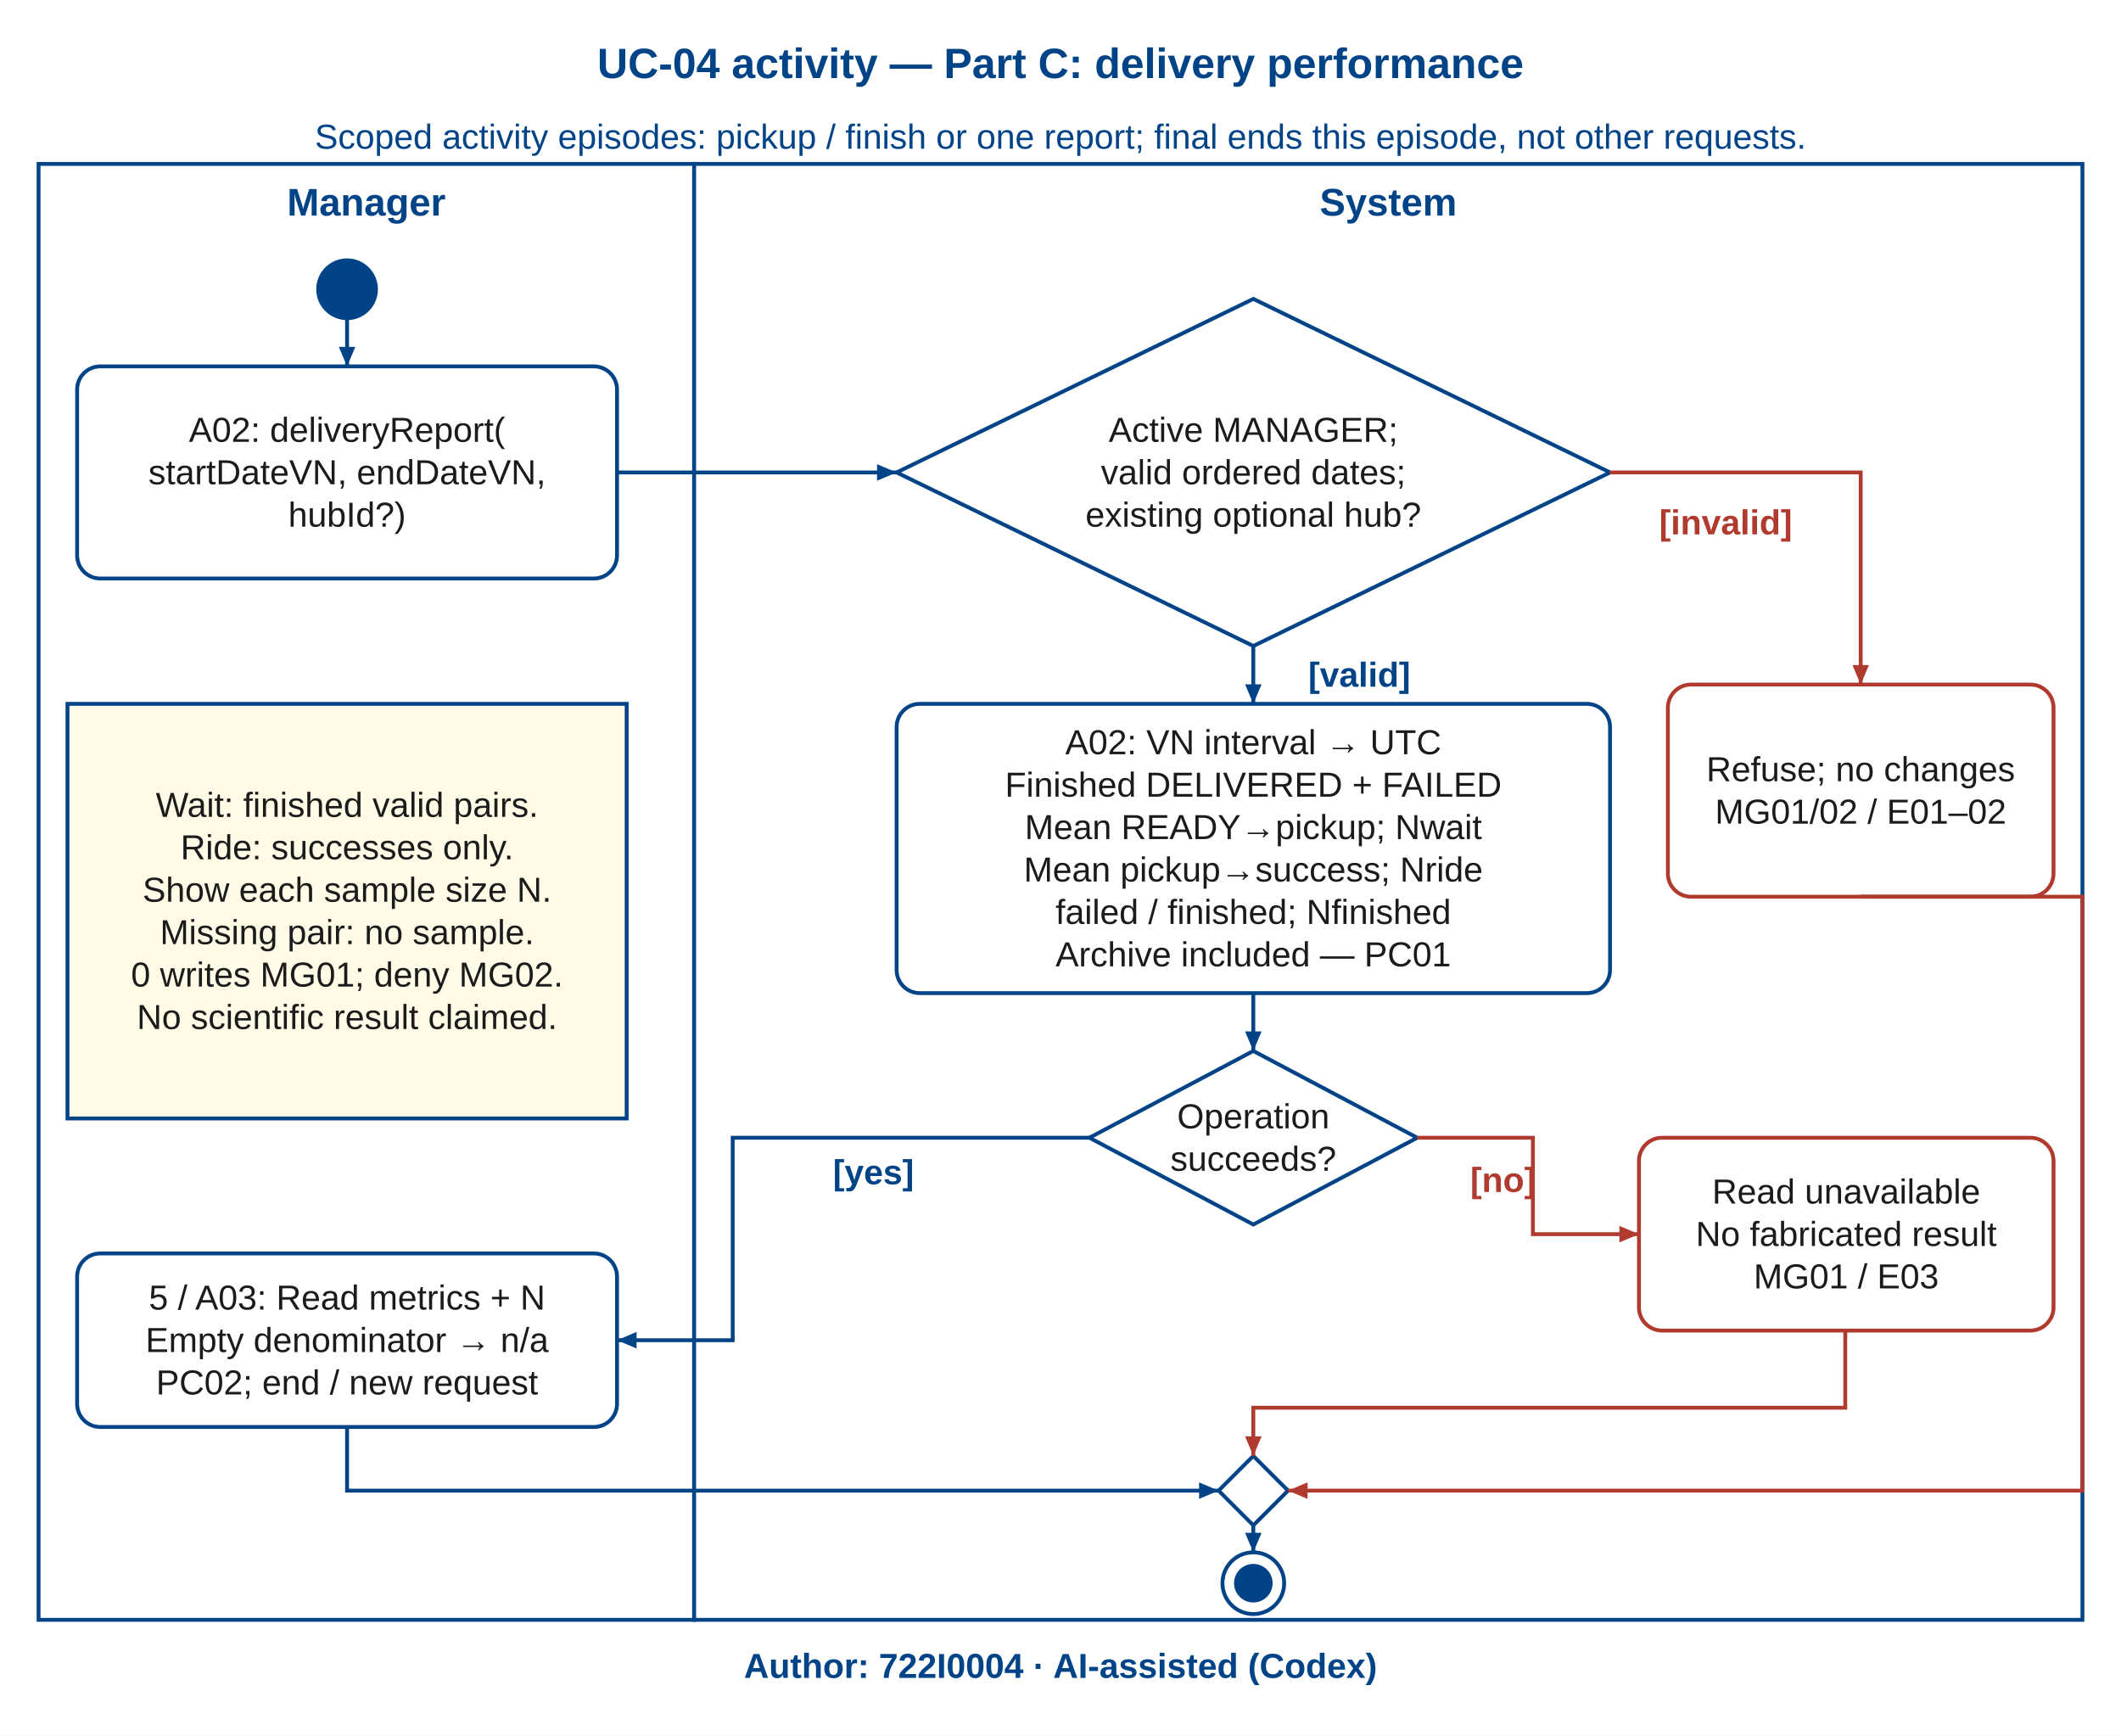
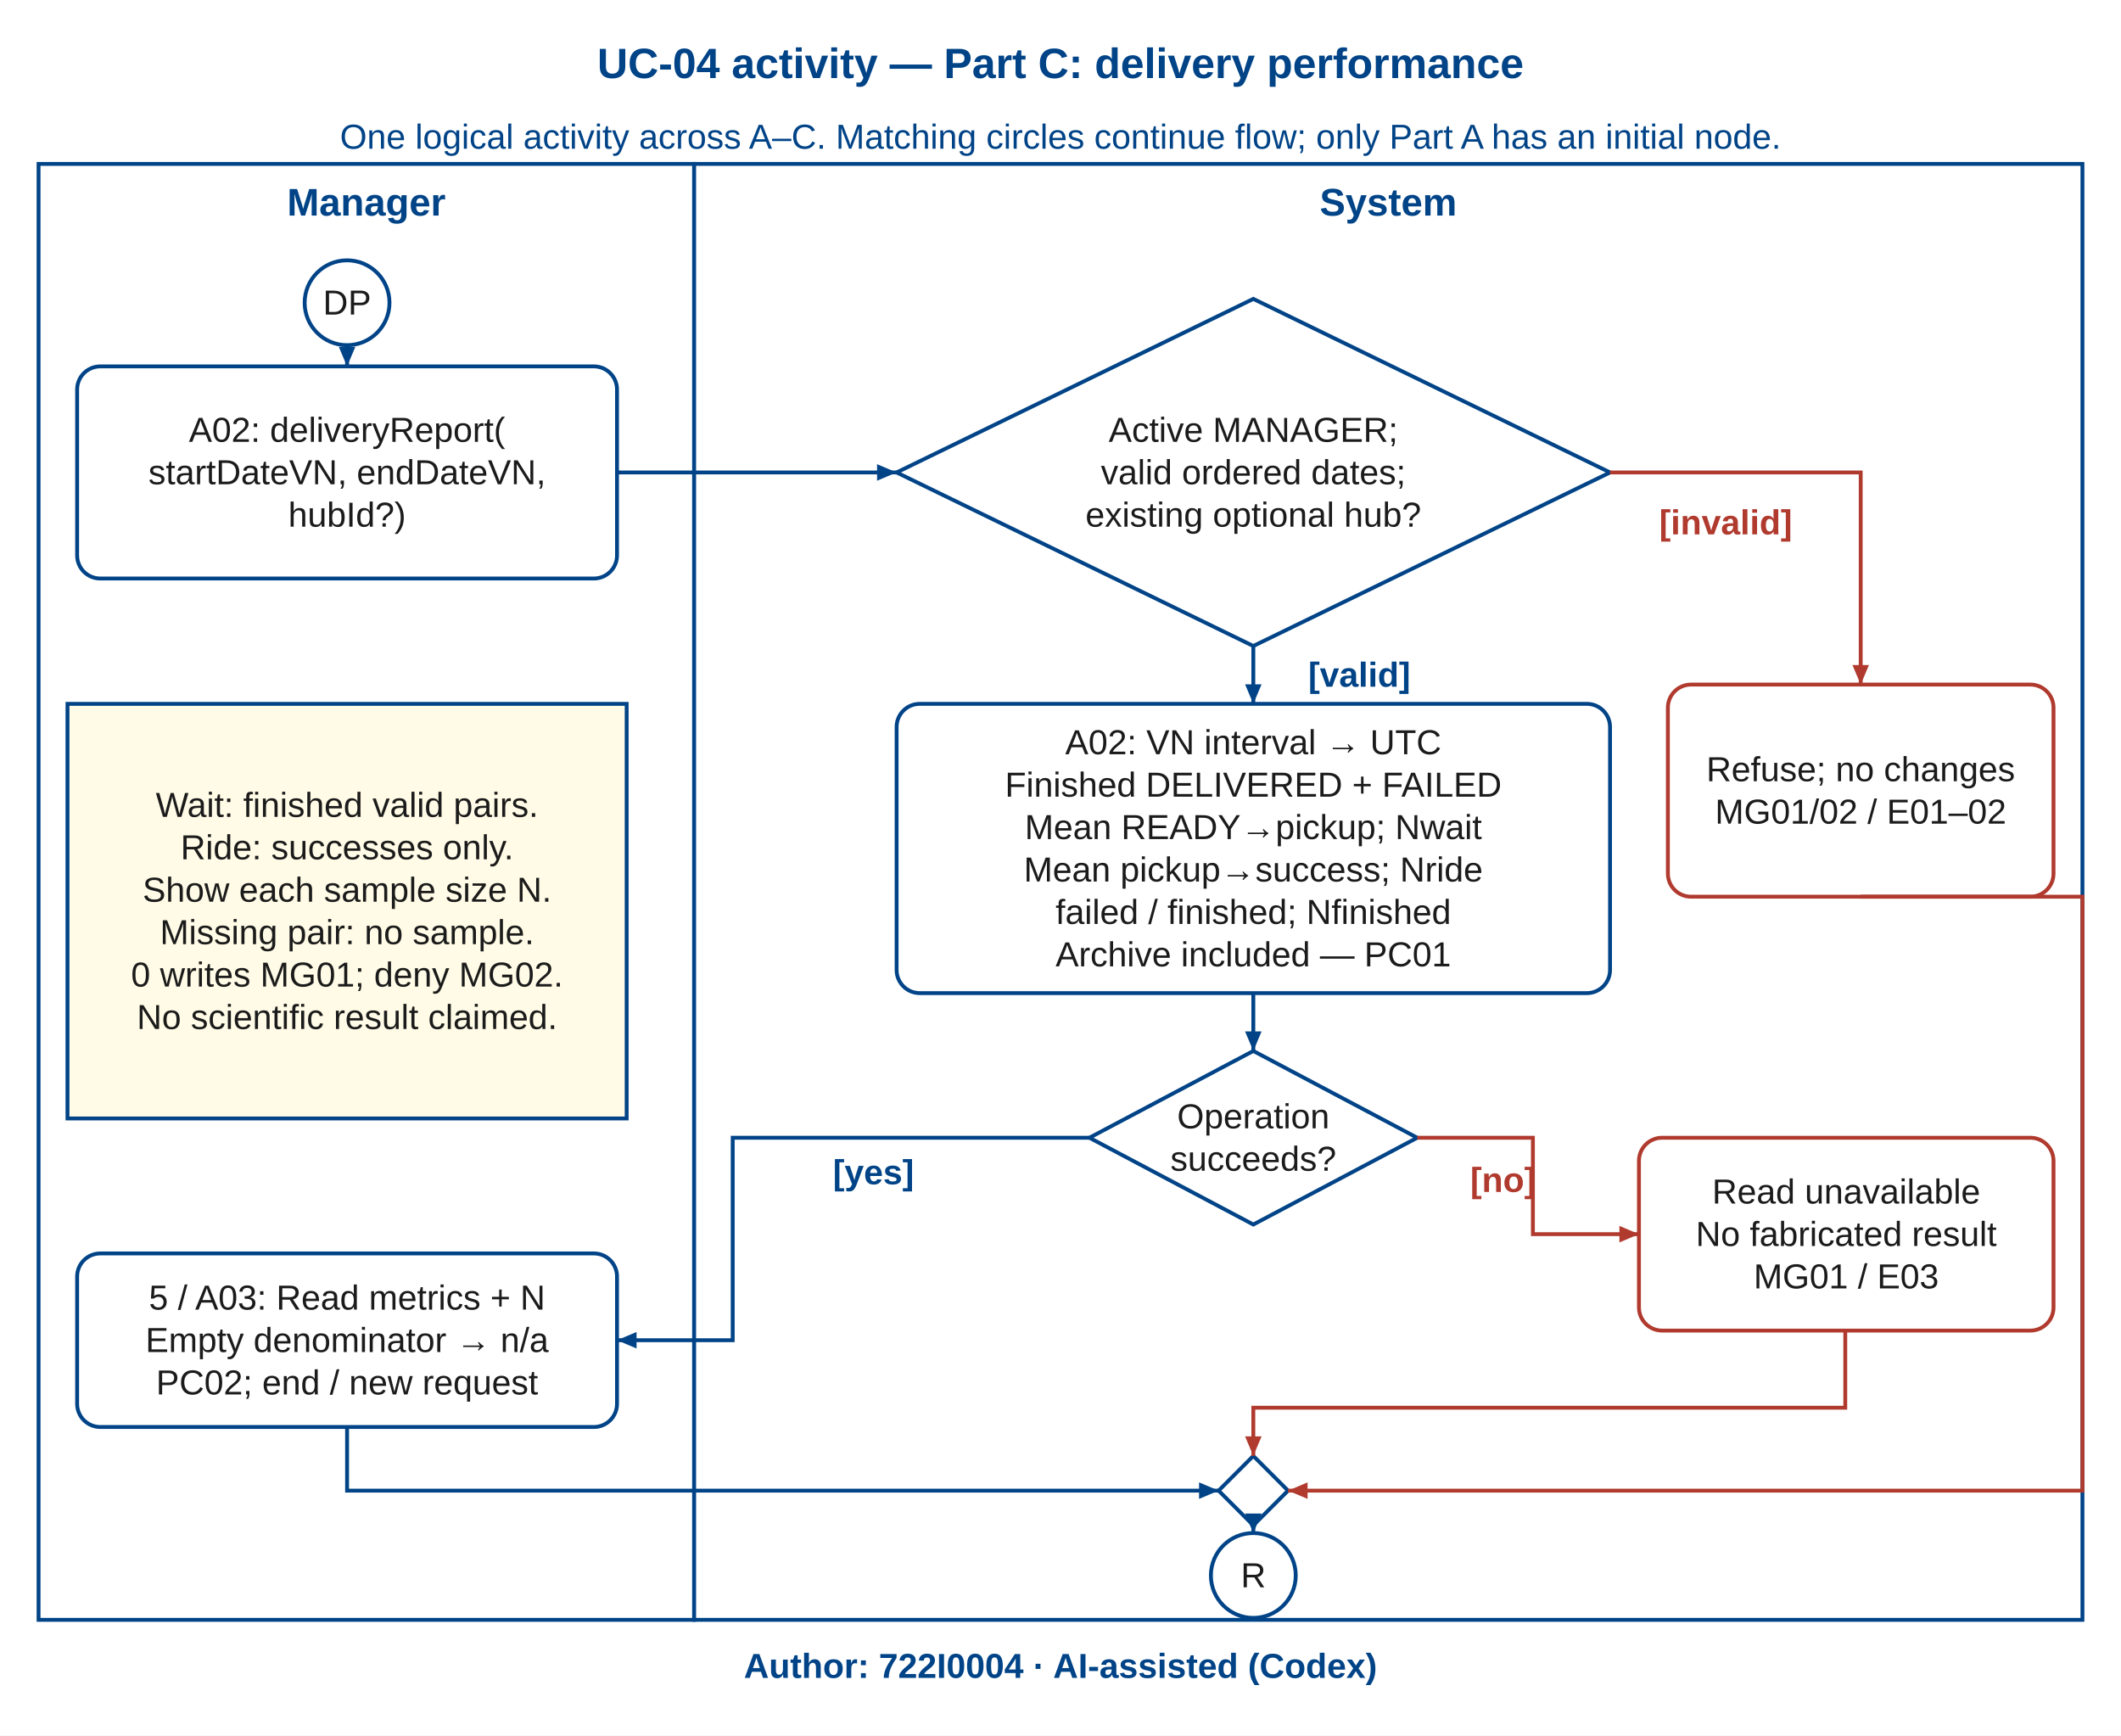
<svg xmlns="http://www.w3.org/2000/svg" width="1100" height="900" viewBox="0 0 1100 900">
  <rect width="1100" height="900" fill="white" />
  <text x="550.0" y="40.48" text-anchor="middle" font-family="Arial" font-size="22" font-weight="bold" fill="#004387">UC-04 activity — Part C: delivery performance</text>
  <text x="550.0" y="870.12" text-anchor="middle" font-family="Arial" font-size="18" font-weight="bold" fill="#004387">Author: 722I0004 · AI-assisted (Codex)</text>
  <rect x="20" y="85" width="340" height="755" rx="0" fill="white" stroke="#004387" stroke-width="2" />
  <rect x="360" y="85" width="720" height="755" rx="0" fill="white" stroke="#004387" stroke-width="2" />
  <text x="190.0" y="111.8" text-anchor="middle" font-family="Arial" font-size="20" font-weight="bold" fill="#004387">Manager</text>
  <text x="720.0" y="111.8" text-anchor="middle" font-family="Arial" font-size="20" font-weight="bold" fill="#004387">System</text>
-   <ellipse cx="180.0" cy="150.0" rx="15.0" ry="15.0" fill="#004387" stroke="#004387" stroke-width="2" />
+   <ellipse cx="180.0" cy="157.0" rx="22.0" ry="22.0" fill="white" stroke="#004387" stroke-width="2" />
+   <text x="180.0" y="163.12" text-anchor="middle" font-family="Arial" font-size="18" font-weight="normal" fill="#1B1B1B">DP</text>
  <rect x="40" y="190" width="280" height="110" rx="12" fill="white" stroke="#004387" stroke-width="2" />
  <text x="180.0" y="229.12" text-anchor="middle" font-family="Arial" font-size="18" font-weight="normal" fill="#1B1B1B">A02: deliveryReport(</text>
  <text x="180.0" y="251.12" text-anchor="middle" font-family="Arial" font-size="18" font-weight="normal" fill="#1B1B1B">startDateVN, endDateVN,</text>
  <text x="180.0" y="273.12" text-anchor="middle" font-family="Arial" font-size="18" font-weight="normal" fill="#1B1B1B">hubId?)</text>
  <polygon points="650.0,155 835,245.0 650.0,335 465,245.0" fill="white" stroke="#004387" stroke-width="2" />
  <text x="650.0" y="229.12" text-anchor="middle" font-family="Arial" font-size="18" font-weight="normal" fill="#1B1B1B">Active MANAGER;</text>
  <text x="650.0" y="251.12" text-anchor="middle" font-family="Arial" font-size="18" font-weight="normal" fill="#1B1B1B">valid ordered dates;</text>
  <text x="650.0" y="273.12" text-anchor="middle" font-family="Arial" font-size="18" font-weight="normal" fill="#1B1B1B">existing optional hub?</text>
  <rect x="465" y="365" width="370" height="150" rx="12" fill="white" stroke="#004387" stroke-width="2" />
  <text x="650.0" y="391.12" text-anchor="middle" font-family="Arial" font-size="18" font-weight="normal" fill="#1B1B1B">A02: VN interval → UTC</text>
  <text x="650.0" y="413.12" text-anchor="middle" font-family="Arial" font-size="18" font-weight="normal" fill="#1B1B1B">Finished DELIVERED + FAILED</text>
  <text x="650.0" y="435.12" text-anchor="middle" font-family="Arial" font-size="18" font-weight="normal" fill="#1B1B1B">Mean READY→pickup; Nwait</text>
  <text x="650.0" y="457.12" text-anchor="middle" font-family="Arial" font-size="18" font-weight="normal" fill="#1B1B1B">Mean pickup→success; Nride</text>
  <text x="650.0" y="479.12" text-anchor="middle" font-family="Arial" font-size="18" font-weight="normal" fill="#1B1B1B">failed / finished; Nfinished</text>
  <text x="650.0" y="501.12" text-anchor="middle" font-family="Arial" font-size="18" font-weight="normal" fill="#1B1B1B">Archive included — PC01</text>
  <polygon points="650.0,545 735,590.0 650.0,635 565,590.0" fill="white" stroke="#004387" stroke-width="2" />
  <text x="650.0" y="585.12" text-anchor="middle" font-family="Arial" font-size="18" font-weight="normal" fill="#1B1B1B">Operation</text>
  <text x="650.0" y="607.12" text-anchor="middle" font-family="Arial" font-size="18" font-weight="normal" fill="#1B1B1B">succeeds?</text>
  <rect x="865" y="355" width="200" height="110" rx="12" fill="white" stroke="#B03A2E" stroke-width="2" />
  <text x="965.0" y="405.12" text-anchor="middle" font-family="Arial" font-size="18" font-weight="normal" fill="#1B1B1B">Refuse; no changes</text>
  <text x="965.0" y="427.12" text-anchor="middle" font-family="Arial" font-size="18" font-weight="normal" fill="#1B1B1B">MG01/02 / E01–02</text>
  <rect x="850" y="590" width="215" height="100" rx="12" fill="white" stroke="#B03A2E" stroke-width="2" />
  <text x="957.5" y="624.12" text-anchor="middle" font-family="Arial" font-size="18" font-weight="normal" fill="#1B1B1B">Read unavailable</text>
  <text x="957.5" y="646.12" text-anchor="middle" font-family="Arial" font-size="18" font-weight="normal" fill="#1B1B1B">No fabricated result</text>
  <text x="957.5" y="668.12" text-anchor="middle" font-family="Arial" font-size="18" font-weight="normal" fill="#1B1B1B">MG01 / E03</text>
  <rect x="40" y="650" width="280" height="90" rx="12" fill="white" stroke="#004387" stroke-width="2" />
  <text x="180.0" y="679.12" text-anchor="middle" font-family="Arial" font-size="18" font-weight="normal" fill="#1B1B1B">5 / A03: Read metrics + N</text>
  <text x="180.0" y="701.12" text-anchor="middle" font-family="Arial" font-size="18" font-weight="normal" fill="#1B1B1B">Empty denominator → n/a</text>
  <text x="180.0" y="723.12" text-anchor="middle" font-family="Arial" font-size="18" font-weight="normal" fill="#1B1B1B">PC02; end / new request</text>
  <polygon points="650.0,755 668,773.0 650.0,791 632,773.0" fill="white" stroke="#004387" stroke-width="2" />
-   <ellipse cx="650.0" cy="821.0" rx="16.0" ry="16.0" fill="white" stroke="#004387" stroke-width="2" />
-   <ellipse cx="650.0" cy="821.0" rx="10.0" ry="10.0" fill="#004387" />
+   <ellipse cx="650.0" cy="817.0" rx="22.0" ry="22.0" fill="white" stroke="#004387" stroke-width="2" />
+   <text x="650.0" y="823.12" text-anchor="middle" font-family="Arial" font-size="18" font-weight="normal" fill="#1B1B1B">R</text>
  <rect x="35" y="365" width="290" height="215" rx="0" fill="#FFFBE6" stroke="#004387" stroke-width="2" />
  <text x="180.0" y="423.62" text-anchor="middle" font-family="Arial" font-size="18" font-weight="normal" fill="#1B1B1B">Wait: finished valid pairs.</text>
  <text x="180.0" y="445.62" text-anchor="middle" font-family="Arial" font-size="18" font-weight="normal" fill="#1B1B1B">Ride: successes only.</text>
  <text x="180.0" y="467.62" text-anchor="middle" font-family="Arial" font-size="18" font-weight="normal" fill="#1B1B1B">Show each sample size N.</text>
  <text x="180.0" y="489.62" text-anchor="middle" font-family="Arial" font-size="18" font-weight="normal" fill="#1B1B1B">Missing pair: no sample.</text>
  <text x="180.0" y="511.62" text-anchor="middle" font-family="Arial" font-size="18" font-weight="normal" fill="#1B1B1B">0 writes MG01; deny MG02.</text>
  <text x="180.0" y="533.62" text-anchor="middle" font-family="Arial" font-size="18" font-weight="normal" fill="#1B1B1B">No scientific result claimed.</text>
-   <polyline points="180,165 180,190" fill="none" stroke="#004387" stroke-width="2" />
+   <polyline points="180,179 180,190" fill="none" stroke="#004387" stroke-width="2" />
  <polygon points="180,190 175.716,179.868 184.284,179.868" fill="#004387" />
  <polyline points="320,245 465,245" fill="none" stroke="#004387" stroke-width="2" />
  <polygon points="465,245 454.868,249.284 454.868,240.716" fill="#004387" />
  <polyline points="650,335 650,365" fill="none" stroke="#004387" stroke-width="2" />
  <polygon points="650,365 645.716,354.868 654.284,354.868" fill="#004387" />
  <text x="705.0" y="356.12" text-anchor="middle" font-family="Arial" font-size="18" font-weight="bold" fill="#004387">[valid]</text>
  <polyline points="835,245 965,245 965,355" fill="none" stroke="#B03A2E" stroke-width="2" />
  <polygon points="965,355 960.716,344.868 969.284,344.868" fill="#B03A2E" />
  <text x="895.0" y="277.12" text-anchor="middle" font-family="Arial" font-size="18" font-weight="bold" fill="#B03A2E">[invalid]</text>
  <polyline points="650,515 650,545" fill="none" stroke="#004387" stroke-width="2" />
  <polygon points="650,545 645.716,534.868 654.284,534.868" fill="#004387" />
  <polyline points="565,590 380,590 380,695 320,695" fill="none" stroke="#004387" stroke-width="2" />
  <polygon points="320,695 330.132,690.716 330.132,699.284" fill="#004387" />
  <text x="453.0" y="614.12" text-anchor="middle" font-family="Arial" font-size="18" font-weight="bold" fill="#004387">[yes]</text>
  <polyline points="735,590 795,590 795,640 850,640" fill="none" stroke="#B03A2E" stroke-width="2" />
  <polygon points="850,640 839.868,644.284 839.868,635.716" fill="#B03A2E" />
  <text x="779.5" y="618.12" text-anchor="middle" font-family="Arial" font-size="18" font-weight="bold" fill="#B03A2E">[no]</text>
  <polyline points="965,465 1080,465 1080,773 668,773" fill="none" stroke="#B03A2E" stroke-width="2" />
  <polygon points="668,773 678.132,768.716 678.132,777.284" fill="#B03A2E" />
  <polyline points="957,690 957,730 650,730 650,755" fill="none" stroke="#B03A2E" stroke-width="2" />
  <polygon points="650,755 645.716,744.868 654.284,744.868" fill="#B03A2E" />
  <polyline points="180,740 180,773 632,773" fill="none" stroke="#004387" stroke-width="2" />
  <polygon points="632,773 621.868,777.284 621.868,768.716" fill="#004387" />
-   <polyline points="650,791 650,805" fill="none" stroke="#004387" stroke-width="2" />
-   <polygon points="650,805 645.716,794.868 654.284,794.868" fill="#004387" />
-   <text x="550.0" y="77.12" text-anchor="middle" font-family="Arial" font-size="18" font-weight="normal" fill="#004387">Scoped activity episodes: pickup / finish or one report; final ends this episode, not other requests.</text>
+   <polyline points="650,791 650,795" fill="none" stroke="#004387" stroke-width="2" />
+   <polygon points="650,795 645.716,784.868 654.284,784.868" fill="#004387" />
+   <text x="550.0" y="77.12" text-anchor="middle" font-family="Arial" font-size="18" font-weight="normal" fill="#004387">One logical activity across A–C. Matching circles continue flow; only Part A has an initial node.</text>
</svg>
